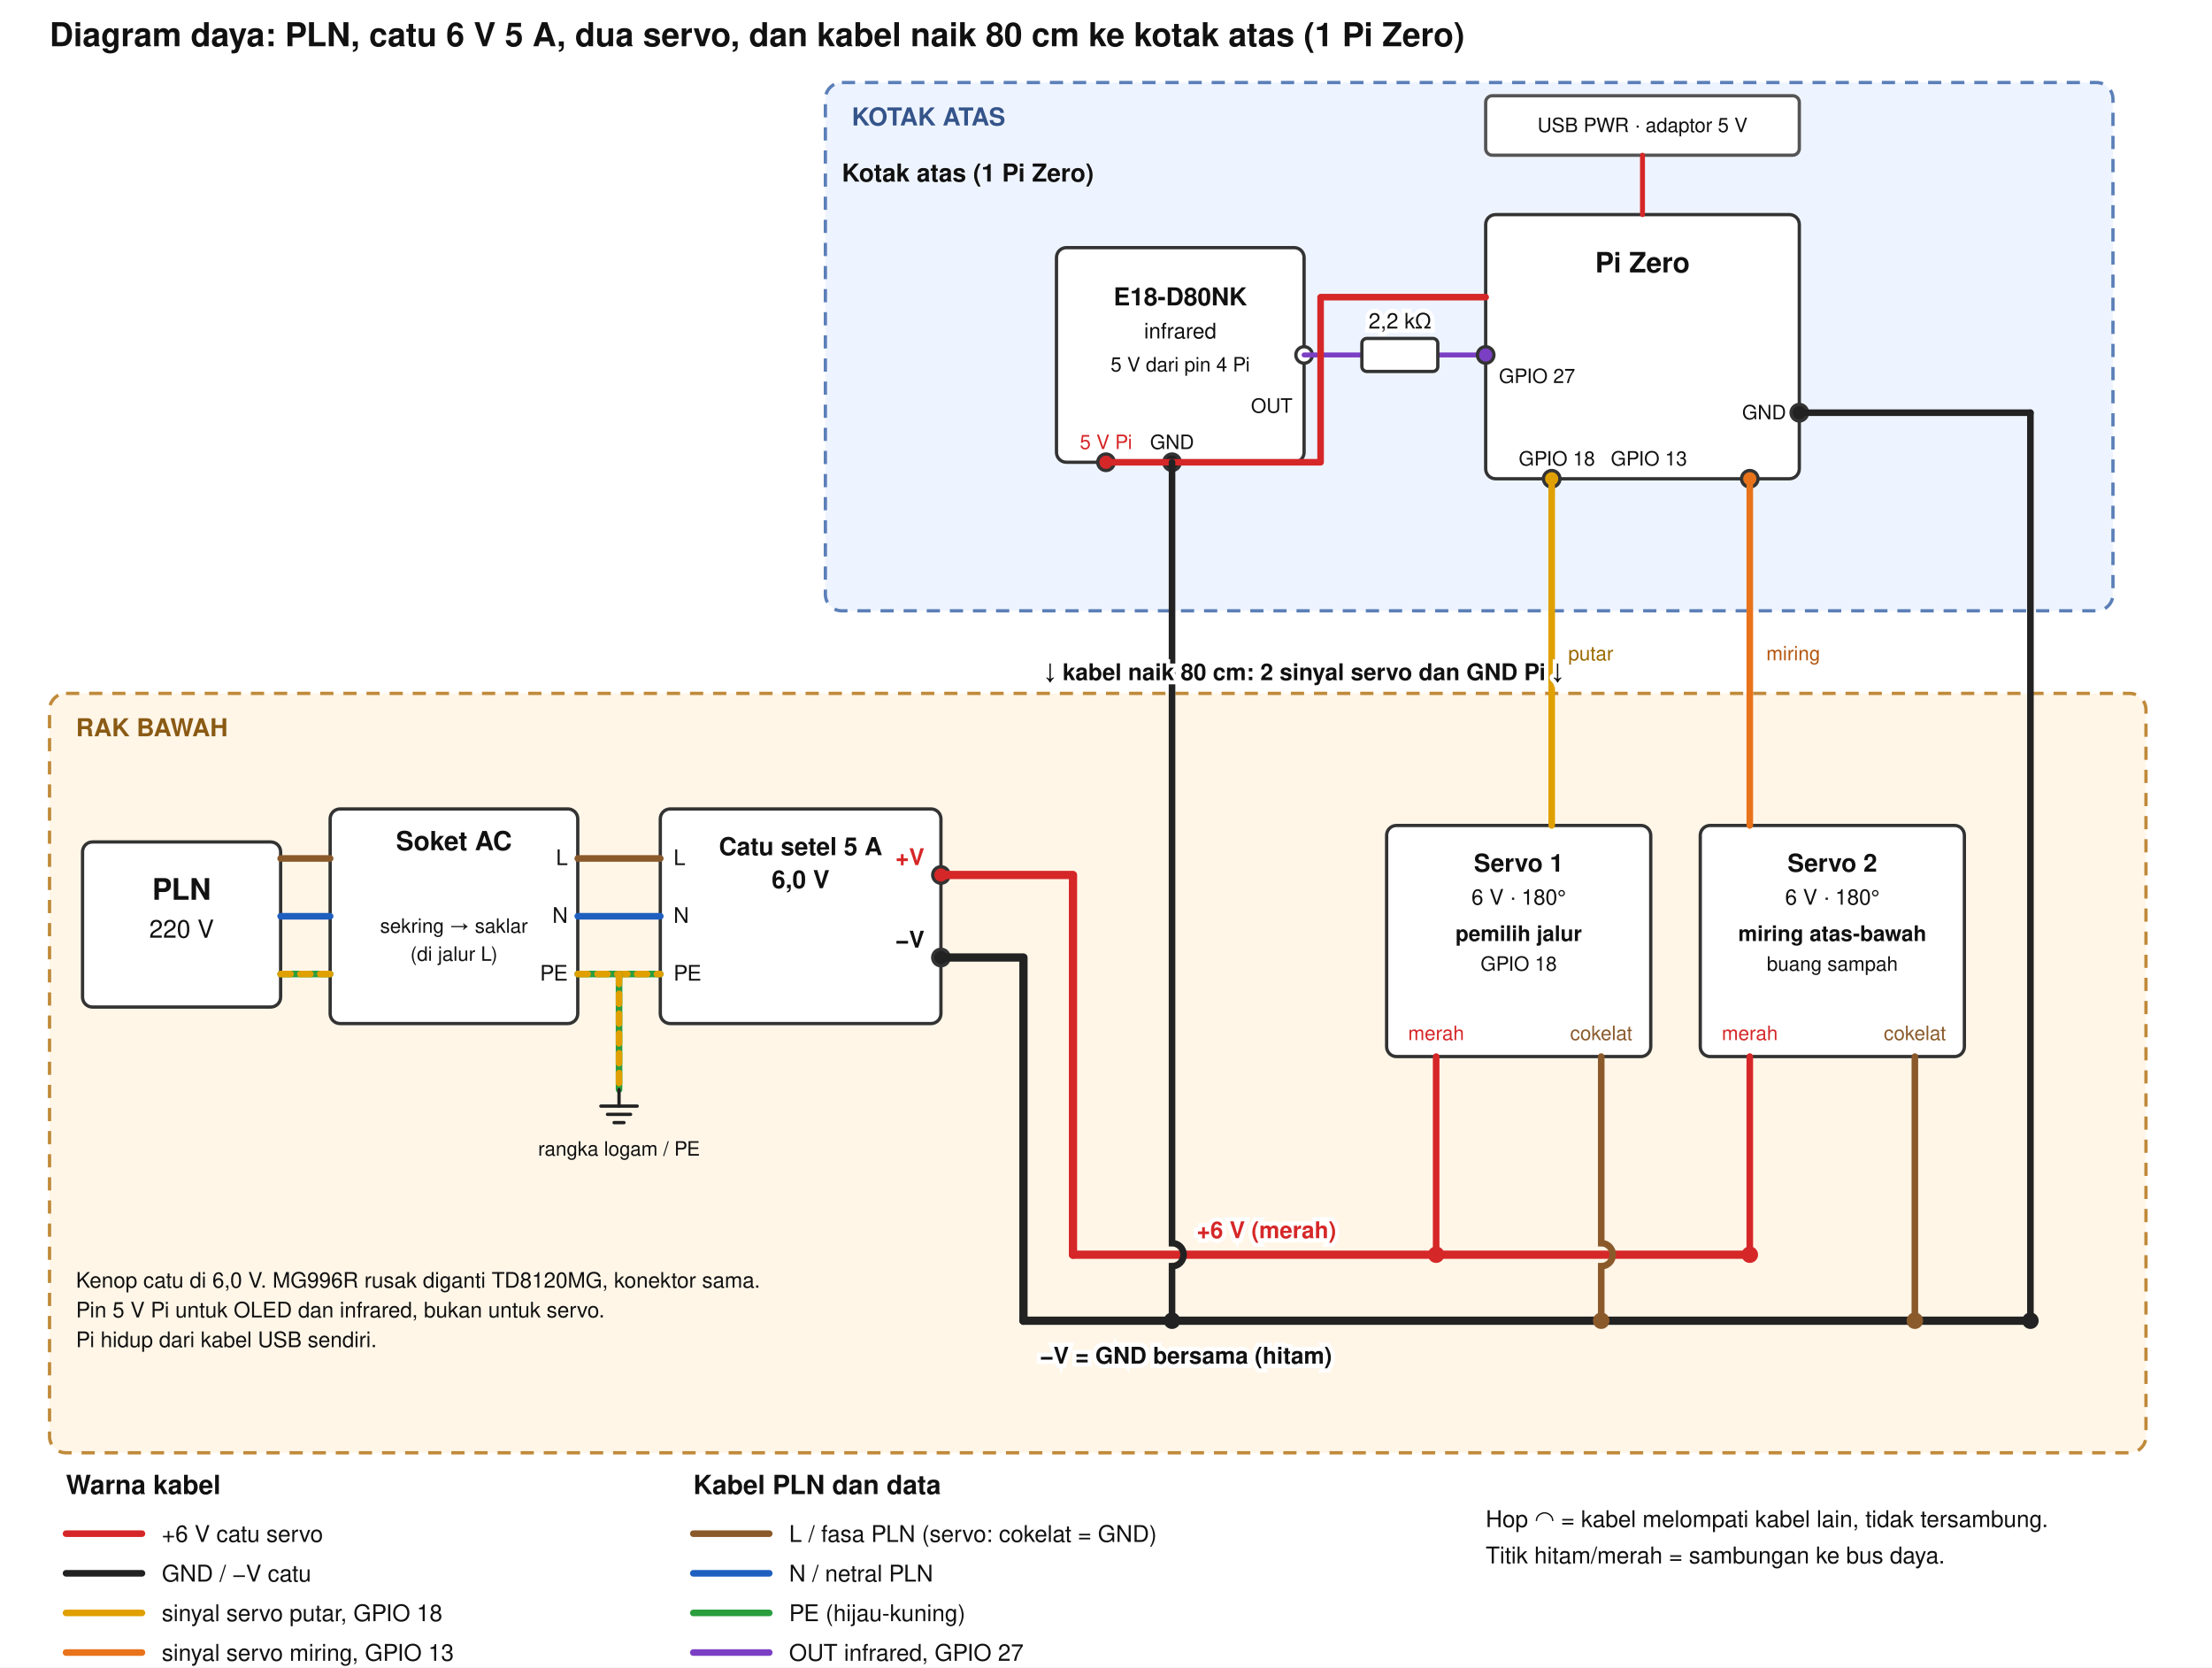
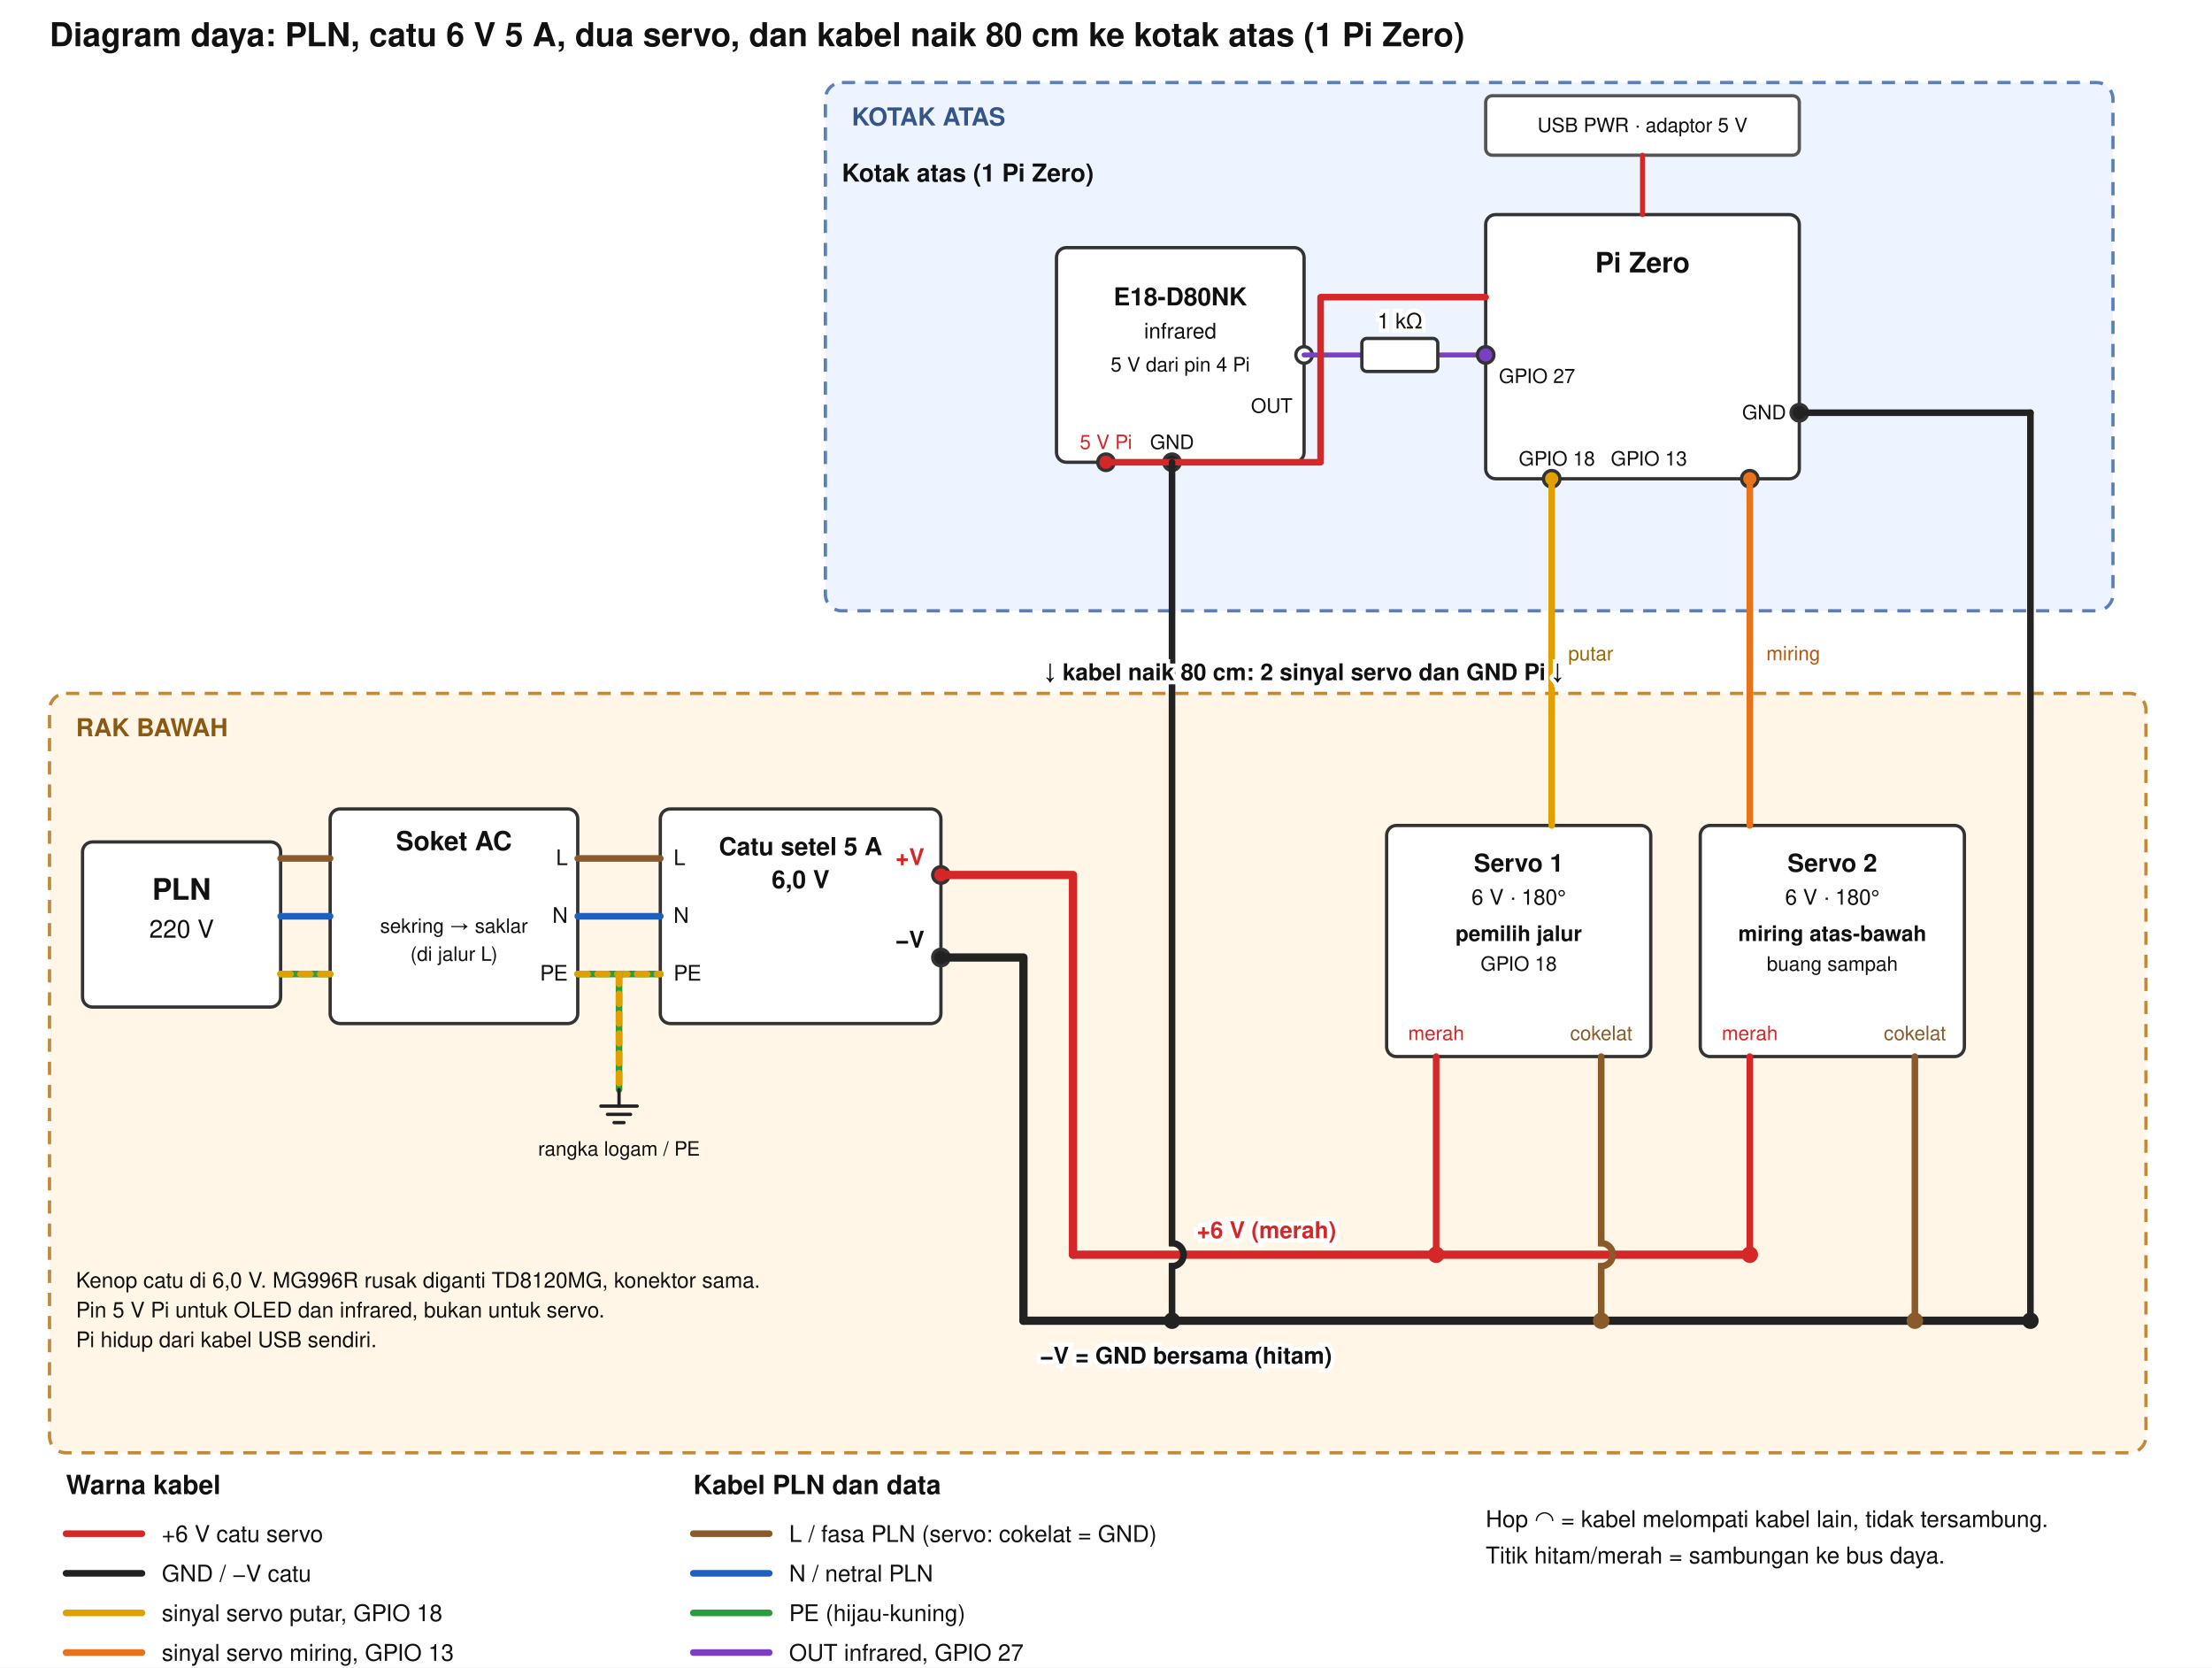
<svg xmlns="http://www.w3.org/2000/svg" width="1340" height="1010" viewBox="0 0 1340 1010">
  <rect width="1340" height="1010" fill="#ffffff" />
  <text x="30" y="28" font-size="20" text-anchor="start" fill="#111" font-weight="bold" font-family="Helvetica, Arial, sans-serif">Diagram daya: PLN, catu 6 V 5 A, dua servo, dan kabel naik 80 cm ke kotak atas (1 Pi Zero)</text>
  <rect x="500" y="50" width="780" height="320" rx="10" fill="#eef4ff" stroke="#5b7fb8" stroke-width="2" stroke-dasharray="8 6" />
  <text x="516" y="76" font-size="15" text-anchor="start" fill="#34548a" font-weight="bold" font-family="Helvetica, Arial, sans-serif">KOTAK ATAS</text>
  <rect x="30" y="420" width="1270" height="460" rx="10" fill="#fff6e8" stroke="#c08a3a" stroke-width="2" stroke-dasharray="8 6" />
  <text x="46" y="446" font-size="15" text-anchor="start" fill="#8a5a14" font-weight="bold" font-family="Helvetica, Arial, sans-serif">RAK BAWAH</text>
  <rect x="50" y="510" width="120" height="100" rx="6" fill="#ffffff" stroke="#333333" stroke-width="2" />
  <text x="110" y="545" font-size="18" text-anchor="middle" fill="#111" font-weight="bold" font-family="Helvetica, Arial, sans-serif">PLN</text>
  <text x="110" y="568" font-size="15" text-anchor="middle" fill="#111" font-weight="normal" font-family="Helvetica, Arial, sans-serif">220 V</text>
  <rect x="200" y="490" width="150" height="130" rx="6" fill="#ffffff" stroke="#333333" stroke-width="2" />
  <text x="275" y="515" font-size="16" text-anchor="middle" fill="#111" font-weight="bold" font-family="Helvetica, Arial, sans-serif">Soket AC</text>
  <text x="275" y="565" font-size="12" text-anchor="middle" fill="#111" font-weight="normal" font-family="Helvetica, Arial, sans-serif">sekring → saklar</text>
  <text x="275" y="582" font-size="12" text-anchor="middle" fill="#111" font-weight="normal" font-family="Helvetica, Arial, sans-serif">(di jalur L)</text>
  <text x="344" y="524" font-size="13" text-anchor="end" fill="#111" font-weight="normal" font-family="Helvetica, Arial, sans-serif">L</text>
  <text x="344" y="559" font-size="13" text-anchor="end" fill="#111" font-weight="normal" font-family="Helvetica, Arial, sans-serif">N</text>
  <text x="344" y="594" font-size="13" text-anchor="end" fill="#111" font-weight="normal" font-family="Helvetica, Arial, sans-serif">PE</text>
  <polyline points="170,520 200,520" fill="none" stroke="#8b5a2b" stroke-width="4" stroke-linejoin="round" stroke-linecap="round" />
  <polyline points="170,555 200,555" fill="none" stroke="#1f5fbf" stroke-width="4" stroke-linejoin="round" stroke-linecap="round" />
  <polyline points="170,590 200,590" fill="none" stroke="#2a9d3f" stroke-width="4" stroke-linejoin="round" stroke-linecap="round" />
  <polyline points="170,590 200,590" fill="none" stroke="#e0a000" stroke-width="4" stroke-linejoin="round" stroke-linecap="round" stroke-dasharray="6 6" />
  <rect x="400" y="490" width="170" height="130" rx="6" fill="#ffffff" stroke="#333333" stroke-width="2" />
  <text x="485" y="518" font-size="15" text-anchor="middle" fill="#111" font-weight="bold" font-family="Helvetica, Arial, sans-serif">Catu setel 5 A</text>
  <text x="485" y="538" font-size="15" text-anchor="middle" fill="#111" font-weight="bold" font-family="Helvetica, Arial, sans-serif">6,0 V</text>
  <text x="408" y="524" font-size="13" text-anchor="start" fill="#111" font-weight="normal" font-family="Helvetica, Arial, sans-serif">L</text>
  <text x="408" y="559" font-size="13" text-anchor="start" fill="#111" font-weight="normal" font-family="Helvetica, Arial, sans-serif">N</text>
  <text x="408" y="594" font-size="13" text-anchor="start" fill="#111" font-weight="normal" font-family="Helvetica, Arial, sans-serif">PE</text>
  <polyline points="350,520 400,520" fill="none" stroke="#8b5a2b" stroke-width="4" stroke-linejoin="round" stroke-linecap="round" />
  <polyline points="350,555 400,555" fill="none" stroke="#1f5fbf" stroke-width="4" stroke-linejoin="round" stroke-linecap="round" />
  <polyline points="350,590 400,590" fill="none" stroke="#2a9d3f" stroke-width="4" stroke-linejoin="round" stroke-linecap="round" />
  <polyline points="350,590 400,590" fill="none" stroke="#e0a000" stroke-width="4" stroke-linejoin="round" stroke-linecap="round" stroke-dasharray="6 6" />
  <polyline points="375,590 375,660" fill="none" stroke="#2a9d3f" stroke-width="4" stroke-linejoin="round" stroke-linecap="round" />
  <polyline points="375,590 375,660" fill="none" stroke="#e0a000" stroke-width="4" stroke-linejoin="round" stroke-linecap="round" stroke-dasharray="6 6" />
  <polyline points="375,660 375,670" fill="none" stroke="#222222" stroke-width="2" stroke-linejoin="round" stroke-linecap="round" />
  <polyline points="364,670 386,670" fill="none" stroke="#222222" stroke-width="2" stroke-linejoin="round" stroke-linecap="round" />
  <polyline points="368,675 382,675" fill="none" stroke="#222222" stroke-width="2" stroke-linejoin="round" stroke-linecap="round" />
  <polyline points="372,680 378,680" fill="none" stroke="#222222" stroke-width="2" stroke-linejoin="round" stroke-linecap="round" />
  <text x="375" y="700" font-size="12" text-anchor="middle" fill="#111" font-weight="normal" font-family="Helvetica, Arial, sans-serif">rangka logam / PE</text>
  <text x="560" y="524" font-size="14" text-anchor="end" fill="#d62728" font-weight="bold" font-family="Helvetica, Arial, sans-serif">+V</text>
  <text x="560" y="574" font-size="14" text-anchor="end" fill="#111" font-weight="bold" font-family="Helvetica, Arial, sans-serif">−V</text>
  <circle cx="570" cy="530" r="5" fill="#d62728" stroke="#333" stroke-width="2" />
  <circle cx="570" cy="580" r="5" fill="#222222" stroke="#333" stroke-width="2" />
  <rect x="840" y="500" width="160" height="140" rx="6" fill="#ffffff" stroke="#333333" stroke-width="2" />
  <text x="920" y="528" font-size="15" text-anchor="middle" fill="#111" font-weight="bold" font-family="Helvetica, Arial, sans-serif">Servo 1</text>
  <text x="920" y="548" font-size="13" text-anchor="middle" fill="#111" font-weight="normal" font-family="Helvetica, Arial, sans-serif">6 V · 180°</text>
  <text x="920" y="570" font-size="13" text-anchor="middle" fill="#111" font-weight="bold" font-family="Helvetica, Arial, sans-serif">pemilih jalur</text>
  <text x="920" y="588" font-size="12" text-anchor="middle" fill="#111" font-weight="normal" font-family="Helvetica, Arial, sans-serif">GPIO 18</text>
  <text x="870" y="630" font-size="12" text-anchor="middle" fill="#d62728" font-weight="normal" font-family="Helvetica, Arial, sans-serif">merah</text>
  <text x="970" y="630" font-size="12" text-anchor="middle" fill="#8b5a2b" font-weight="normal" font-family="Helvetica, Arial, sans-serif">cokelat</text>
  <rect x="1030" y="500" width="160" height="140" rx="6" fill="#ffffff" stroke="#333333" stroke-width="2" />
  <text x="1110" y="528" font-size="15" text-anchor="middle" fill="#111" font-weight="bold" font-family="Helvetica, Arial, sans-serif">Servo 2</text>
  <text x="1110" y="548" font-size="13" text-anchor="middle" fill="#111" font-weight="normal" font-family="Helvetica, Arial, sans-serif">6 V · 180°</text>
  <text x="1110" y="570" font-size="13" text-anchor="middle" fill="#111" font-weight="bold" font-family="Helvetica, Arial, sans-serif">miring atas-bawah</text>
  <text x="1110" y="588" font-size="12" text-anchor="middle" fill="#111" font-weight="normal" font-family="Helvetica, Arial, sans-serif">buang sampah</text>
  <text x="1060" y="630" font-size="12" text-anchor="middle" fill="#d62728" font-weight="normal" font-family="Helvetica, Arial, sans-serif">merah</text>
  <text x="1160" y="630" font-size="12" text-anchor="middle" fill="#8b5a2b" font-weight="normal" font-family="Helvetica, Arial, sans-serif">cokelat</text>
  <polyline points="570,530 650,530 650,760" fill="none" stroke="#d62728" stroke-width="5" stroke-linejoin="round" stroke-linecap="round" />
  <polyline points="650,760 1060,760" fill="none" stroke="#d62728" stroke-width="5" stroke-linejoin="round" stroke-linecap="round" />
  <polyline points="570,580 620,580 620,800" fill="none" stroke="#222222" stroke-width="5" stroke-linejoin="round" stroke-linecap="round" />
  <polyline points="620,800 1230,800" fill="none" stroke="#222222" stroke-width="5" stroke-linejoin="round" stroke-linecap="round" />
  <text x="725" y="750" font-size="14" text-anchor="start" fill="#d62728" font-weight="bold" font-family="Helvetica, Arial, sans-serif" stroke="#ffffff" stroke-width="5" paint-order="stroke">+6 V (merah)</text>
  <text x="630" y="826" font-size="14" text-anchor="start" fill="#111" font-weight="bold" font-family="Helvetica, Arial, sans-serif" stroke="#ffffff" stroke-width="5" paint-order="stroke">−V = GND bersama (hitam)</text>
  <polyline points="870,640 870,760" fill="none" stroke="#d62728" stroke-width="4" stroke-linejoin="round" stroke-linecap="round" />
  <circle cx="870" cy="760" r="5" fill="#d62728" />
  <path d="M 970 640 L 970 753 A 7 7 0 0 1 970 767 L 970 800" fill="none" stroke="#8b5a2b" stroke-width="4" stroke-linecap="round" />
  <circle cx="970" cy="800" r="5" fill="#8b5a2b" />
  <polyline points="1060,640 1060,760" fill="none" stroke="#d62728" stroke-width="4" stroke-linejoin="round" stroke-linecap="round" />
  <circle cx="1060" cy="760" r="5" fill="#d62728" />
  <polyline points="1160,640 1160,800" fill="none" stroke="#8b5a2b" stroke-width="4" stroke-linejoin="round" stroke-linecap="round" />
  <circle cx="1160" cy="800" r="5" fill="#8b5a2b" />
  <text x="510" y="110" font-size="15" text-anchor="start" fill="#111" font-weight="bold" font-family="Helvetica, Arial, sans-serif">Kotak atas (1 Pi Zero)</text>
  <rect x="640" y="150" width="150" height="130" rx="6" fill="#ffffff" stroke="#333333" stroke-width="2" />
  <text x="715" y="185" font-size="15" text-anchor="middle" fill="#111" font-weight="bold" font-family="Helvetica, Arial, sans-serif">E18-D80NK</text>
  <text x="715" y="205" font-size="13" text-anchor="middle" fill="#111" font-weight="normal" font-family="Helvetica, Arial, sans-serif">infrared</text>
  <text x="715" y="225" font-size="12" text-anchor="middle" fill="#111" font-weight="normal" font-family="Helvetica, Arial, sans-serif">5 V dari pin 4 Pi</text>
  <text x="670" y="272" font-size="12" text-anchor="middle" fill="#d62728" font-weight="normal" font-family="Helvetica, Arial, sans-serif">5 V Pi</text>
  <text x="710" y="272" font-size="12" text-anchor="middle" fill="#111" font-weight="normal" font-family="Helvetica, Arial, sans-serif">GND</text>
  <text x="783" y="250" font-size="12" text-anchor="end" fill="#111" font-weight="normal" font-family="Helvetica, Arial, sans-serif">OUT</text>
  <circle cx="790" cy="215" r="5" fill="#ffffff" stroke="#333" stroke-width="2" />
  <polyline points="790,215 900,215" fill="none" stroke="#7b3fc4" stroke-width="3" stroke-linejoin="round" stroke-linecap="round" />
  <rect x="825" y="205" width="46" height="20" rx="3" fill="#fff" stroke="#333" stroke-width="2" />
-   <text x="848.0" y="199" font-size="13" text-anchor="middle" fill="#111" font-weight="normal" font-family="Helvetica, Arial, sans-serif" stroke="#ffffff" stroke-width="5" paint-order="stroke">2,2 kΩ</text>
+   <text x="848.0" y="199" font-size="13" text-anchor="middle" fill="#111" font-weight="normal" font-family="Helvetica, Arial, sans-serif" stroke="#ffffff" stroke-width="5" paint-order="stroke">1 kΩ</text>
  <circle cx="670" cy="280" r="5" fill="#d62728" stroke="#333" stroke-width="2" />
  <circle cx="710" cy="280" r="5" fill="#222222" stroke="#333" stroke-width="2" />
  <rect x="900" y="130" width="190" height="160" rx="6" fill="#ffffff" stroke="#333333" stroke-width="2" />
  <text x="995" y="165" font-size="17" text-anchor="middle" fill="#111" font-weight="bold" font-family="Helvetica, Arial, sans-serif">Pi Zero</text>
  <text x="908" y="232" font-size="12" text-anchor="start" fill="#111" font-weight="normal" font-family="Helvetica, Arial, sans-serif">GPIO 27</text>
  <circle cx="900" cy="215" r="5" fill="#7b3fc4" stroke="#333" stroke-width="2" />
  <text x="920" y="282" font-size="12" text-anchor="start" fill="#111" font-weight="normal" font-family="Helvetica, Arial, sans-serif">GPIO 18</text>
  <circle cx="940" cy="290" r="5" fill="#e0a000" stroke="#333" stroke-width="2" />
  <text x="1022" y="282" font-size="12" text-anchor="end" fill="#111" font-weight="normal" font-family="Helvetica, Arial, sans-serif">GPIO 13</text>
  <circle cx="1060" cy="290" r="5" fill="#e8731a" stroke="#333" stroke-width="2" />
  <text x="1082" y="254" font-size="12" text-anchor="end" fill="#111" font-weight="normal" font-family="Helvetica, Arial, sans-serif">GND</text>
  <circle cx="1090" cy="250" r="5" fill="#222222" stroke="#333" stroke-width="2" />
  <rect x="900" y="58" width="190" height="36" rx="4" fill="#ffffff" stroke="#555" stroke-width="2" />
  <text x="995" y="80" font-size="12" text-anchor="middle" fill="#111" font-weight="normal" font-family="Helvetica, Arial, sans-serif">USB PWR · adaptor 5 V</text>
  <polyline points="995,94 995,130" fill="none" stroke="#d62728" stroke-width="3" stroke-linejoin="round" stroke-linecap="round" />
  <polyline points="900,180 800,180 800,280 670,280" fill="none" stroke="#d62728" stroke-width="4" stroke-linejoin="round" stroke-linecap="round" />
  <path d="M 710 280 L 710 753 A 7 7 0 0 1 710 767 L 710 800" fill="none" stroke="#222222" stroke-width="4" stroke-linecap="round" />
  <circle cx="710" cy="800" r="5" fill="#222222" />
  <polyline points="940,290 940,500" fill="none" stroke="#e0a000" stroke-width="4" stroke-linejoin="round" stroke-linecap="round" />
  <polyline points="1060,290 1060,500" fill="none" stroke="#e8731a" stroke-width="4" stroke-linejoin="round" stroke-linecap="round" />
  <text x="950" y="400" font-size="12" text-anchor="start" fill="#9a6a00" font-weight="normal" font-family="Helvetica, Arial, sans-serif" stroke="#ffffff" stroke-width="5" paint-order="stroke">putar</text>
  <text x="1070" y="400" font-size="12" text-anchor="start" fill="#b4560e" font-weight="normal" font-family="Helvetica, Arial, sans-serif" stroke="#ffffff" stroke-width="5" paint-order="stroke">miring</text>
  <polyline points="1090,250 1230,250" fill="none" stroke="#222222" stroke-width="4" stroke-linejoin="round" stroke-linecap="round" />
  <polyline points="1230,250 1230,800" fill="none" stroke="#222222" stroke-width="4" stroke-linejoin="round" stroke-linecap="round" />
  <circle cx="1230" cy="800" r="5" fill="#222222" />
  <text x="790" y="412" font-size="14" text-anchor="middle" fill="#111" font-weight="bold" font-family="Helvetica, Arial, sans-serif" stroke="#ffffff" stroke-width="5" paint-order="stroke">↓ kabel naik 80 cm: 2 sinyal servo dan GND Pi ↓</text>
  <text x="46" y="780" font-size="13" text-anchor="start" fill="#111" font-weight="normal" font-family="Helvetica, Arial, sans-serif">Kenop catu di 6,0 V. MG996R rusak diganti TD8120MG, konektor sama.</text>
  <text x="46" y="798" font-size="13" text-anchor="start" fill="#111" font-weight="normal" font-family="Helvetica, Arial, sans-serif">Pin 5 V Pi untuk OLED dan infrared, bukan untuk servo.</text>
  <text x="46" y="816" font-size="13" text-anchor="start" fill="#111" font-weight="normal" font-family="Helvetica, Arial, sans-serif">Pi hidup dari kabel USB sendiri.</text>
  <text x="40" y="905" font-size="16" text-anchor="start" fill="#111" font-weight="bold" font-family="Helvetica, Arial, sans-serif">Warna kabel</text>
  <polyline points="40,929 86,929" fill="none" stroke="#d62728" stroke-width="4" stroke-linejoin="round" stroke-linecap="round" />
  <text x="98" y="934" font-size="14" text-anchor="start" fill="#111" font-weight="normal" font-family="Helvetica, Arial, sans-serif">+6 V catu servo</text>
  <polyline points="40,953 86,953" fill="none" stroke="#222222" stroke-width="4" stroke-linejoin="round" stroke-linecap="round" />
  <text x="98" y="958" font-size="14" text-anchor="start" fill="#111" font-weight="normal" font-family="Helvetica, Arial, sans-serif">GND / −V catu</text>
  <polyline points="40,977 86,977" fill="none" stroke="#e0a000" stroke-width="4" stroke-linejoin="round" stroke-linecap="round" />
  <text x="98" y="982" font-size="14" text-anchor="start" fill="#111" font-weight="normal" font-family="Helvetica, Arial, sans-serif">sinyal servo putar, GPIO 18</text>
  <polyline points="40,1001 86,1001" fill="none" stroke="#e8731a" stroke-width="4" stroke-linejoin="round" stroke-linecap="round" />
  <text x="98" y="1006" font-size="14" text-anchor="start" fill="#111" font-weight="normal" font-family="Helvetica, Arial, sans-serif">sinyal servo miring, GPIO 13</text>
  <text x="420" y="905" font-size="16" text-anchor="start" fill="#111" font-weight="bold" font-family="Helvetica, Arial, sans-serif">Kabel PLN dan data</text>
  <polyline points="420,929 466,929" fill="none" stroke="#8b5a2b" stroke-width="4" stroke-linejoin="round" stroke-linecap="round" />
  <text x="478" y="934" font-size="14" text-anchor="start" fill="#111" font-weight="normal" font-family="Helvetica, Arial, sans-serif">L / fasa PLN (servo: cokelat = GND)</text>
  <polyline points="420,953 466,953" fill="none" stroke="#1f5fbf" stroke-width="4" stroke-linejoin="round" stroke-linecap="round" />
  <text x="478" y="958" font-size="14" text-anchor="start" fill="#111" font-weight="normal" font-family="Helvetica, Arial, sans-serif">N / netral PLN</text>
  <polyline points="420,977 466,977" fill="none" stroke="#2a9d3f" stroke-width="4" stroke-linejoin="round" stroke-linecap="round" />
  <text x="478" y="982" font-size="14" text-anchor="start" fill="#111" font-weight="normal" font-family="Helvetica, Arial, sans-serif">PE (hijau-kuning)</text>
  <polyline points="420,1001 466,1001" fill="none" stroke="#7b3fc4" stroke-width="4" stroke-linejoin="round" stroke-linecap="round" />
  <text x="478" y="1006" font-size="14" text-anchor="start" fill="#111" font-weight="normal" font-family="Helvetica, Arial, sans-serif">OUT infrared, GPIO 27</text>
  <text x="900" y="925" font-size="14" text-anchor="start" fill="#111" font-weight="normal" font-family="Helvetica, Arial, sans-serif">Hop ◠ = kabel melompati kabel lain, tidak tersambung.</text>
  <text x="900" y="947" font-size="14" text-anchor="start" fill="#111" font-weight="normal" font-family="Helvetica, Arial, sans-serif">Titik hitam/merah = sambungan ke bus daya.</text>
</svg>
